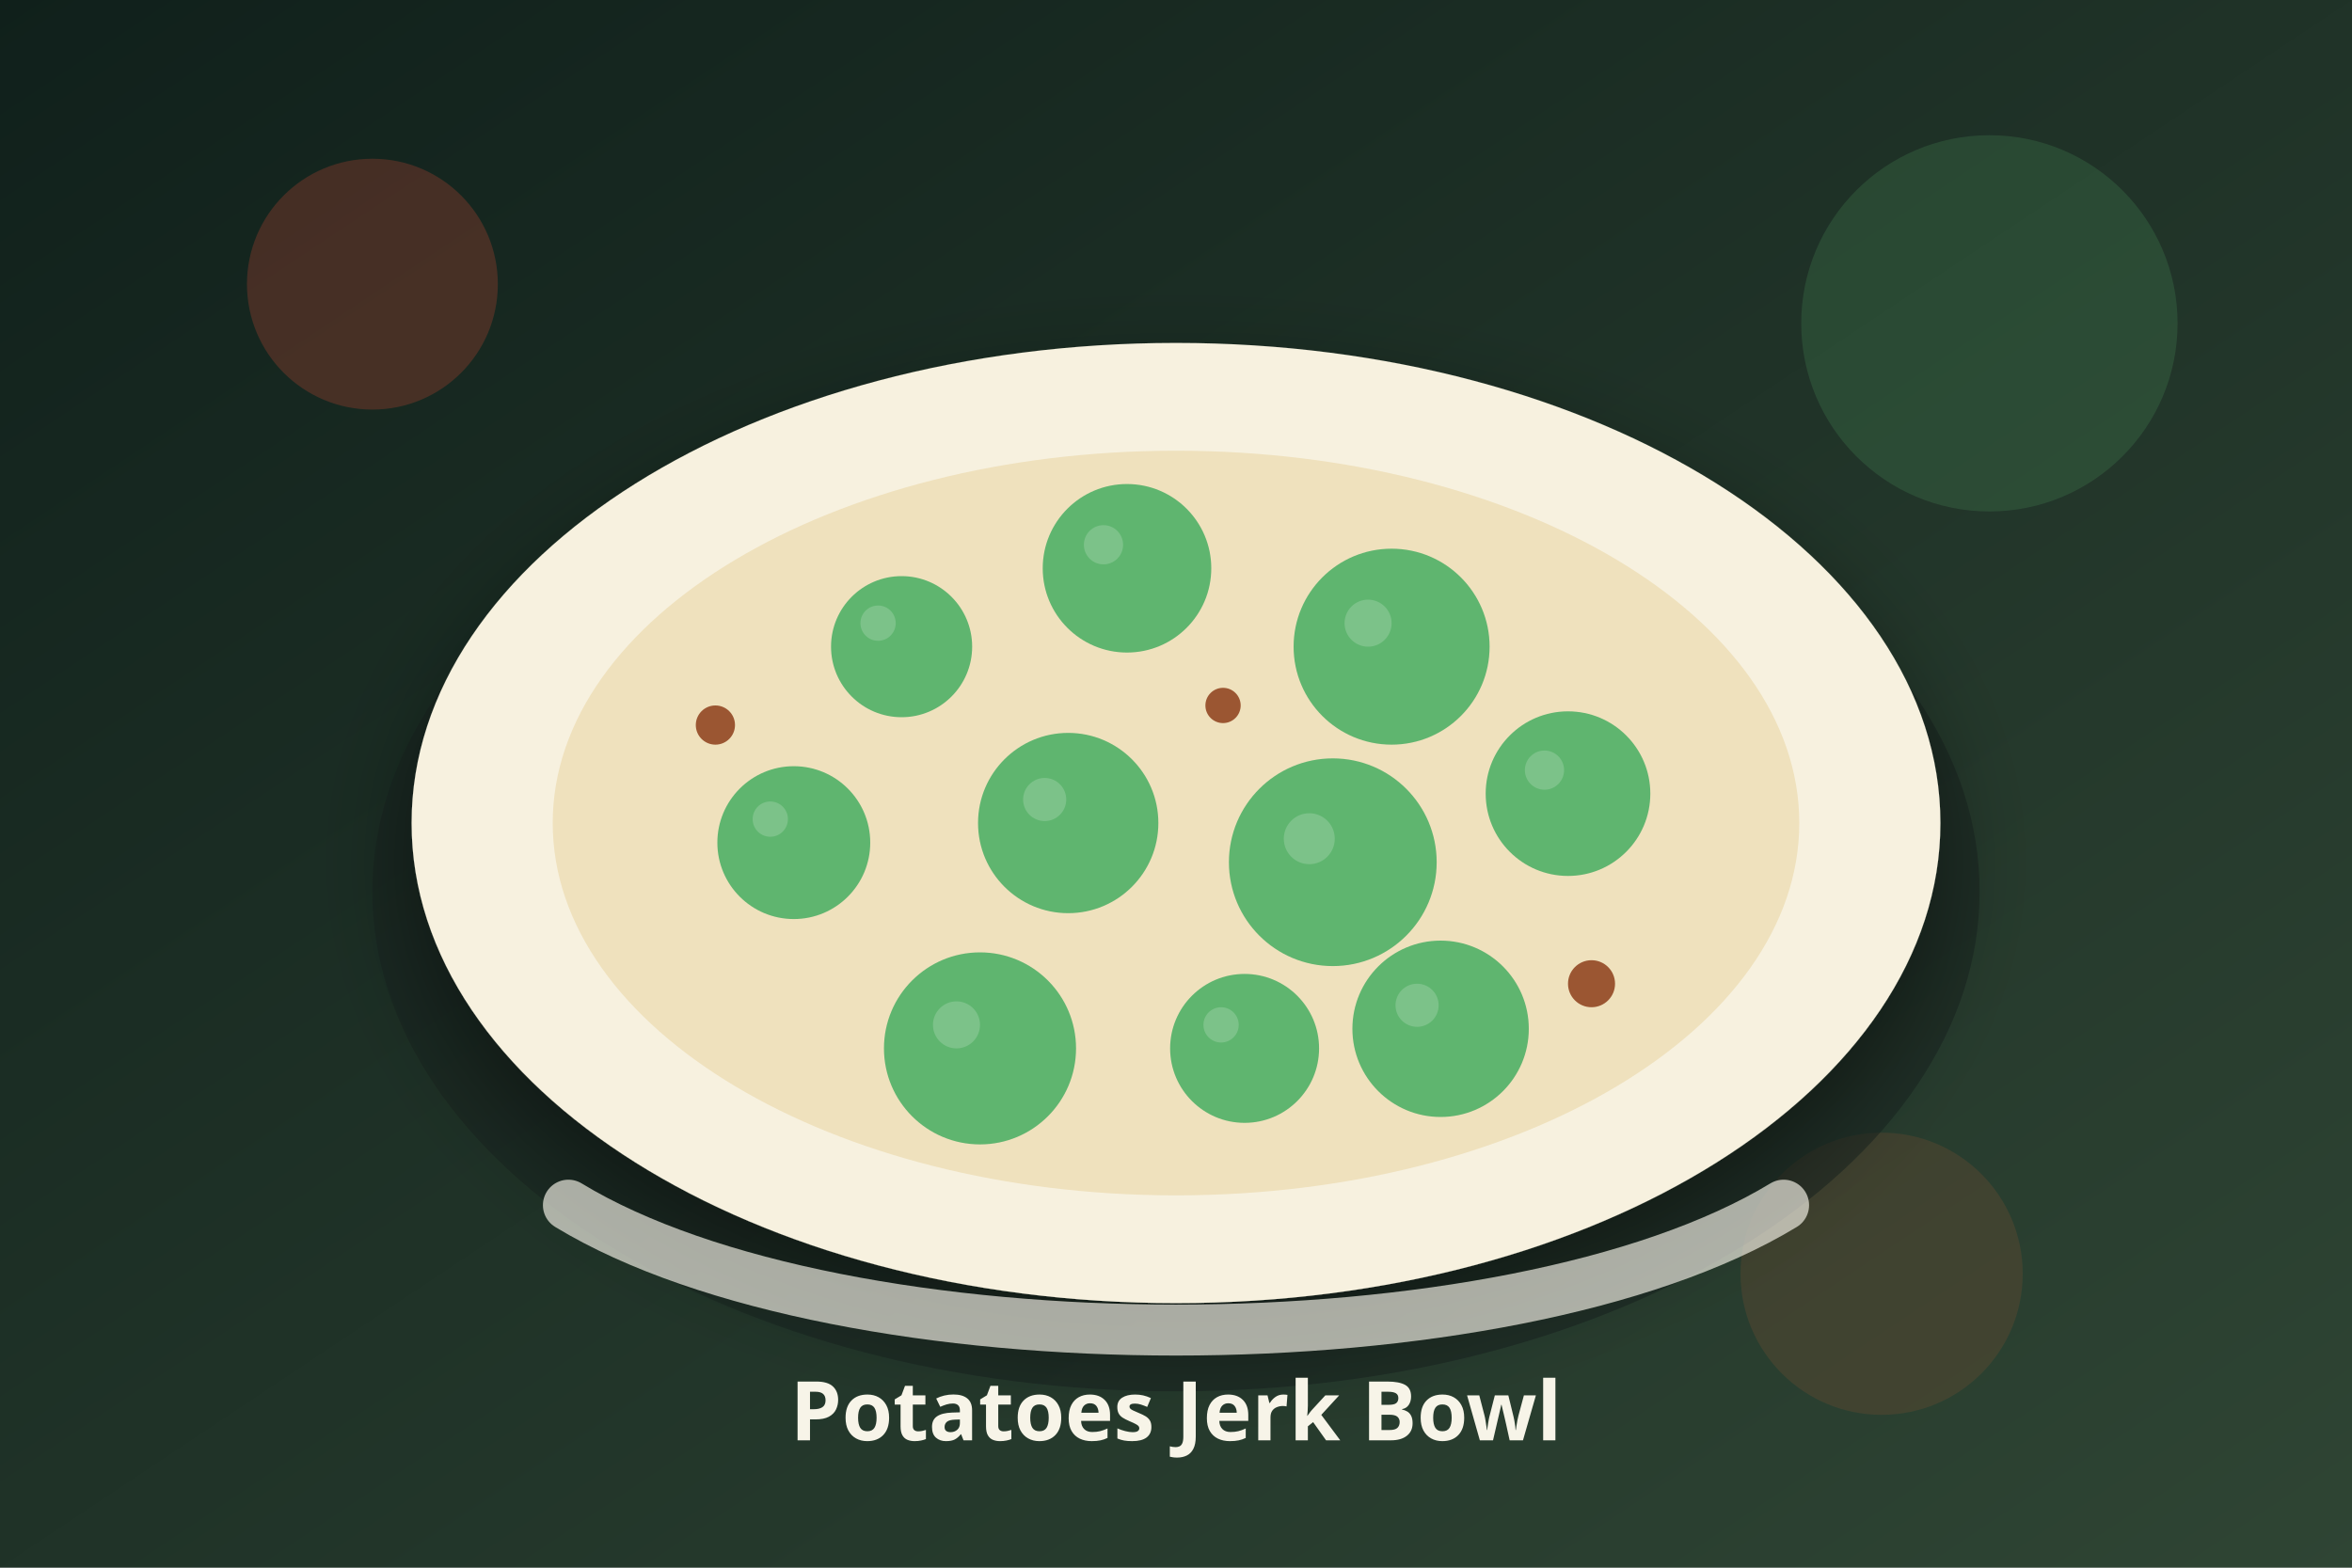
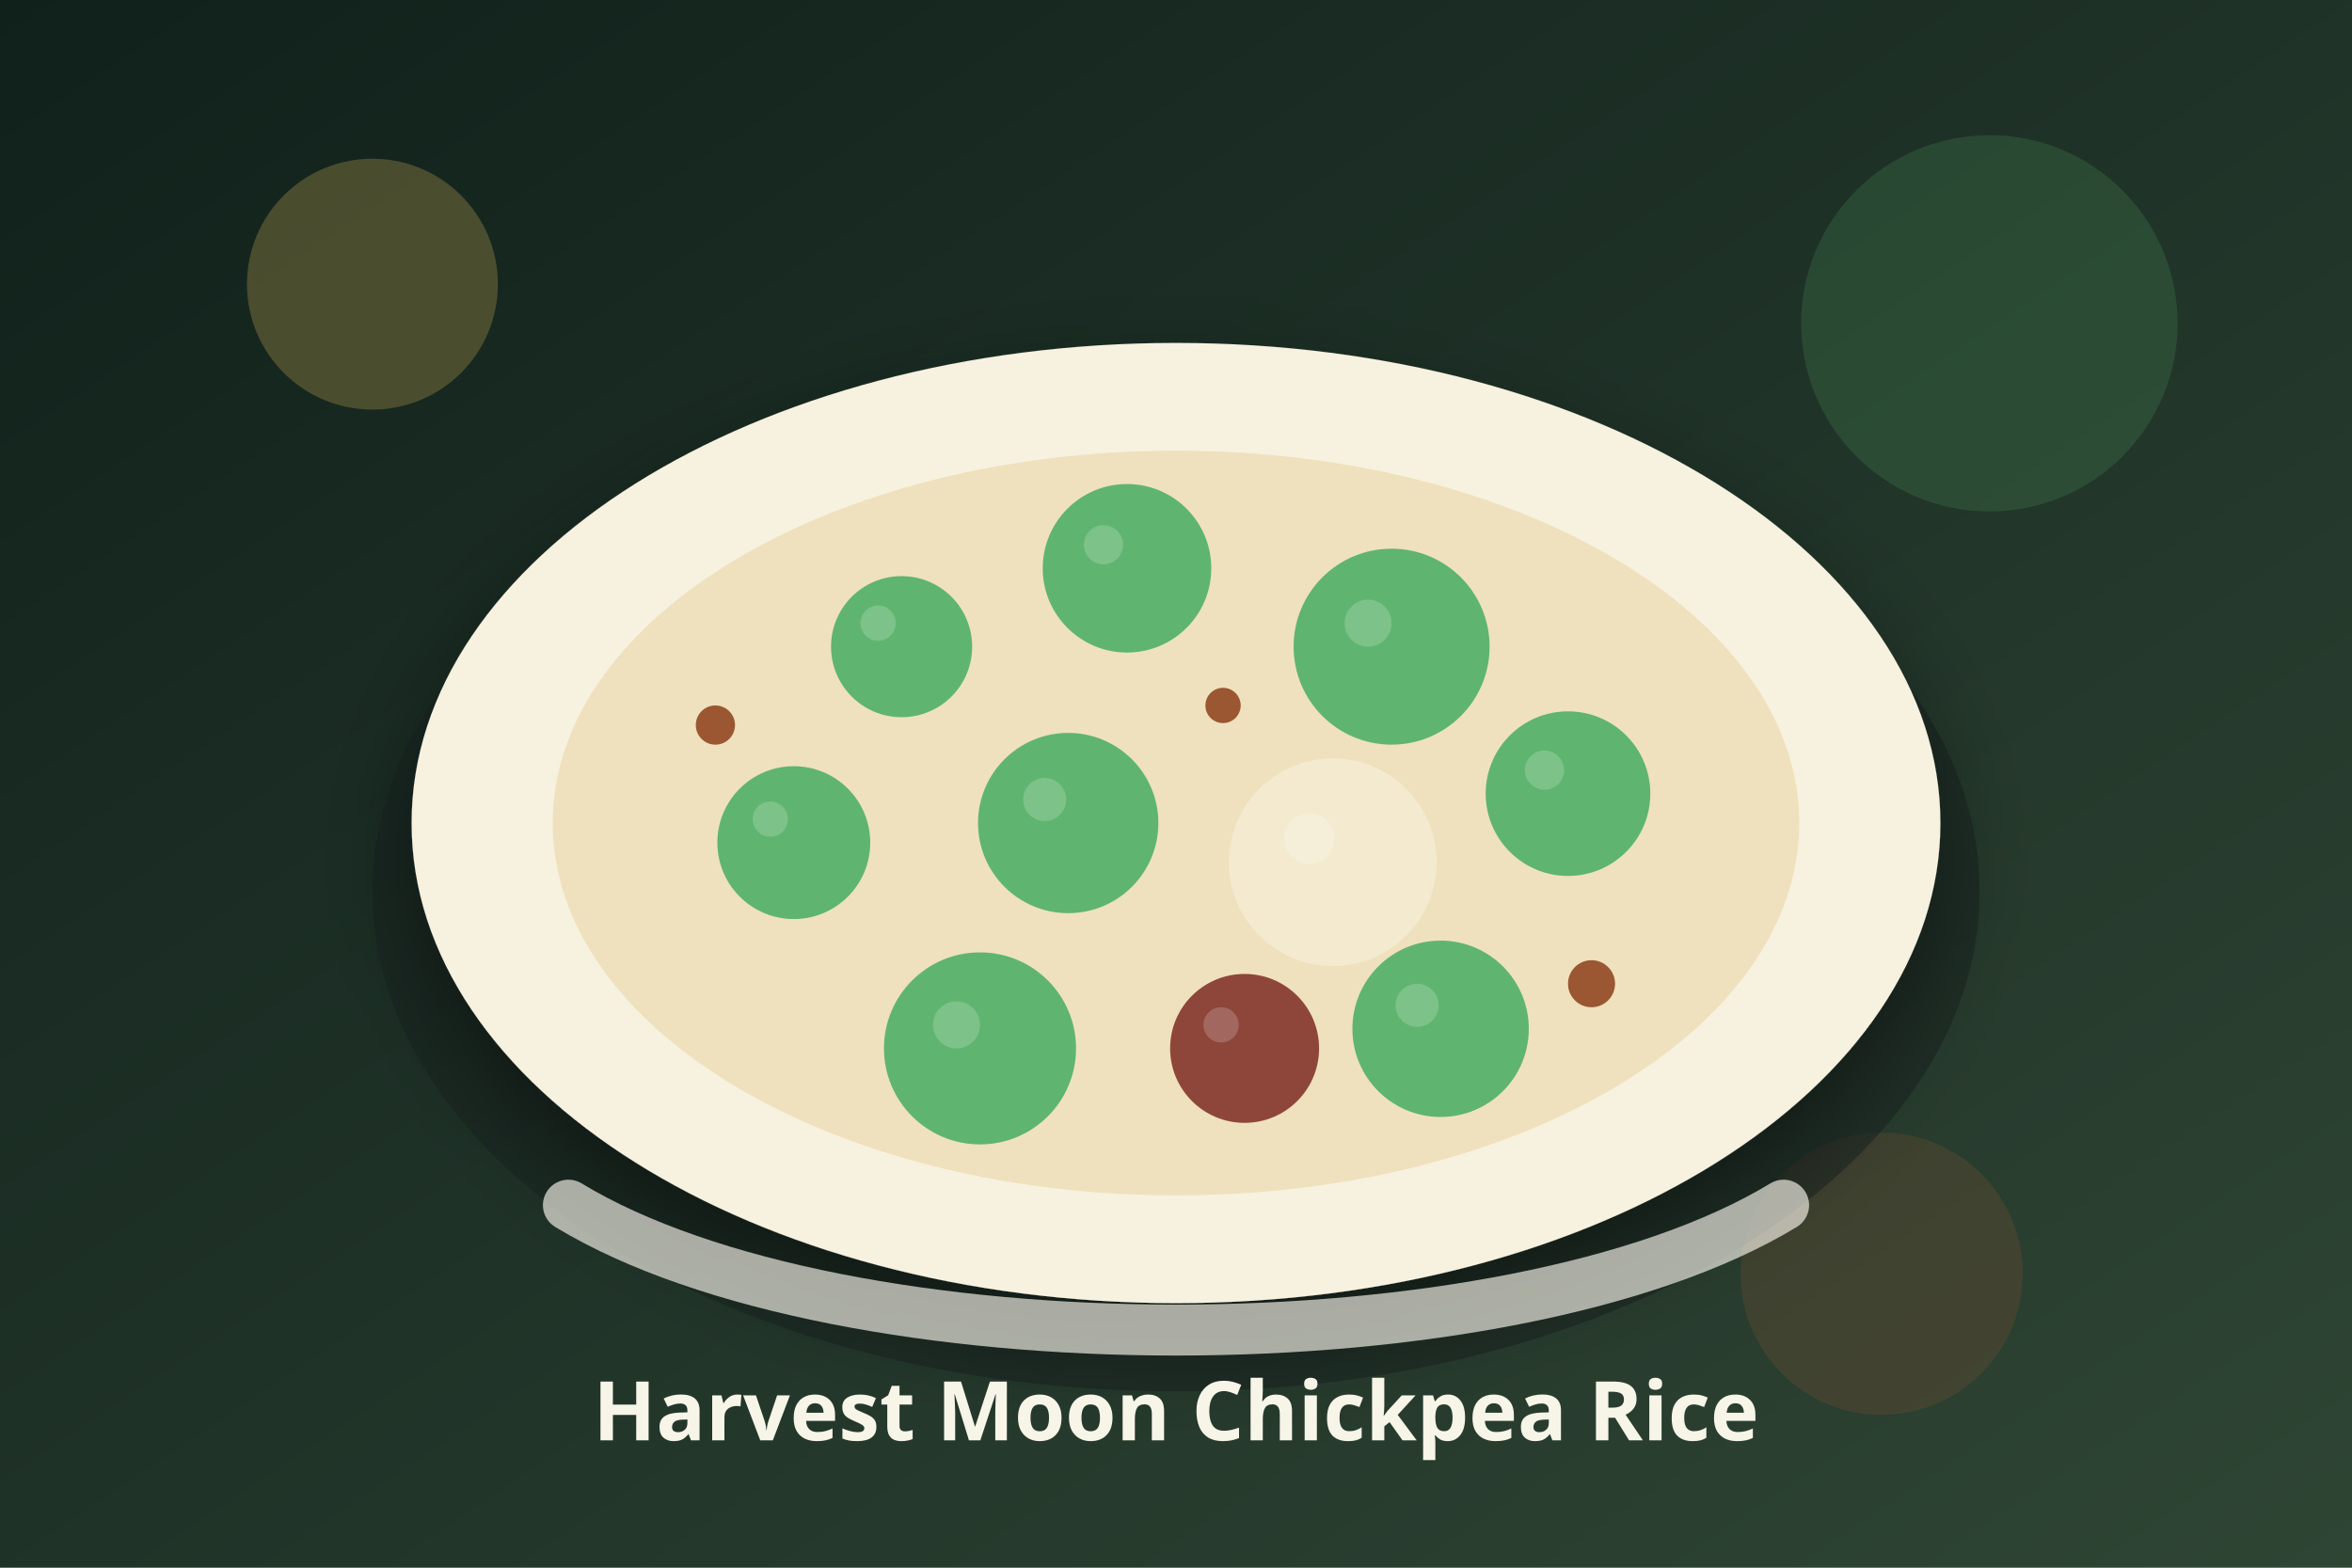
<svg xmlns="http://www.w3.org/2000/svg" width="1200" height="800" viewBox="0 0 1200 800" role="img" aria-labelledby="title desc">
  <defs>
    <linearGradient id="bg" x1="0" y1="0" x2="1" y2="1">
      <stop offset="0" stop-color="#10201b" />
      <stop offset="1" stop-color="#2f4534" />
    </linearGradient>
    <filter id="shadow" x="-20%" y="-20%" width="140%" height="150%">
      <feDropShadow dx="0" dy="20" stdDeviation="24" flood-color="#09110d" flood-opacity=".42" />
    </filter>
  </defs>
  <rect width="1200" height="800" fill="url(#bg)" />
-   <circle cx="190" cy="145" r="64" fill="#e24b36" opacity=".24" />
+   <circle cx="190" cy="145" r="64" fill="#f4c95d" opacity=".24" />
  <circle cx="1015" cy="165" r="96" fill="#5ab36c" opacity=".18" />
  <circle cx="960" cy="650" r="72" fill="#9b5632" opacity=".2" />
  <ellipse cx="600" cy="455" rx="410" ry="255" fill="#18221f" opacity=".55" />
  <ellipse cx="600" cy="420" rx="390" ry="245" fill="#f7f1df" filter="url(#shadow)" />
  <ellipse cx="600" cy="420" rx="318" ry="190" fill="#efe1bd" />
  <circle cx="460" cy="330" r="36" fill="#5ab36c" opacity=".96" />
  <circle cx="448" cy="318" r="9" fill="#fff" opacity=".18" />
  <circle cx="575" cy="290" r="43" fill="#5ab36c" opacity=".96" />
  <circle cx="563" cy="278" r="10" fill="#fff" opacity=".18" />
  <circle cx="710" cy="330" r="50" fill="#5ab36c" opacity=".96" />
  <circle cx="698" cy="318" r="12" fill="#fff" opacity=".18" />
  <circle cx="405" cy="430" r="39" fill="#5ab36c" opacity=".96" />
  <circle cx="393" cy="418" r="9" fill="#fff" opacity=".18" />
  <circle cx="545" cy="420" r="46" fill="#5ab36c" opacity=".96" />
  <circle cx="533" cy="408" r="11" fill="#fff" opacity=".18" />
-   <circle cx="680" cy="440" r="53" fill="#5ab36c" opacity=".96" />
+   <circle cx="680" cy="440" r="53" fill="#f4ead0" opacity=".96" />
  <circle cx="668" cy="428" r="13" fill="#fff" opacity=".18" />
  <circle cx="800" cy="405" r="42" fill="#5ab36c" opacity=".96" />
  <circle cx="788" cy="393" r="10" fill="#fff" opacity=".18" />
  <circle cx="500" cy="535" r="49" fill="#5ab36c" opacity=".96" />
  <circle cx="488" cy="523" r="12" fill="#fff" opacity=".18" />
-   <circle cx="635" cy="535" r="38" fill="#5ab36c" opacity=".96" />
+   <circle cx="635" cy="535" r="38" fill="#8a3f35" opacity=".96" />
  <circle cx="623" cy="523" r="9" fill="#fff" opacity=".18" />
  <circle cx="735" cy="525" r="45" fill="#5ab36c" opacity=".96" />
  <circle cx="723" cy="513" r="11" fill="#fff" opacity=".18" />
  <circle cx="812" cy="502" r="12" fill="#9b5632" />
  <circle cx="365" cy="370" r="10" fill="#9b5632" />
  <circle cx="624" cy="360" r="9" fill="#9b5632" />
  <path d="M290 615 C430 700 770 700 910 615" fill="none" stroke="#fbf8ec" stroke-width="26" stroke-linecap="round" opacity=".65" />
-   <text x="600" y="735" fill="#f7f4e8" font-family="system-ui, sans-serif" font-size="42" font-weight="800" text-anchor="middle">Potatoes Jerk Bowl</text>
+   <text x="600" y="735" fill="#f7f4e8" font-family="system-ui, sans-serif" font-size="42" font-weight="800" text-anchor="middle">Harvest Moon Chickpea Rice</text>
</svg>
